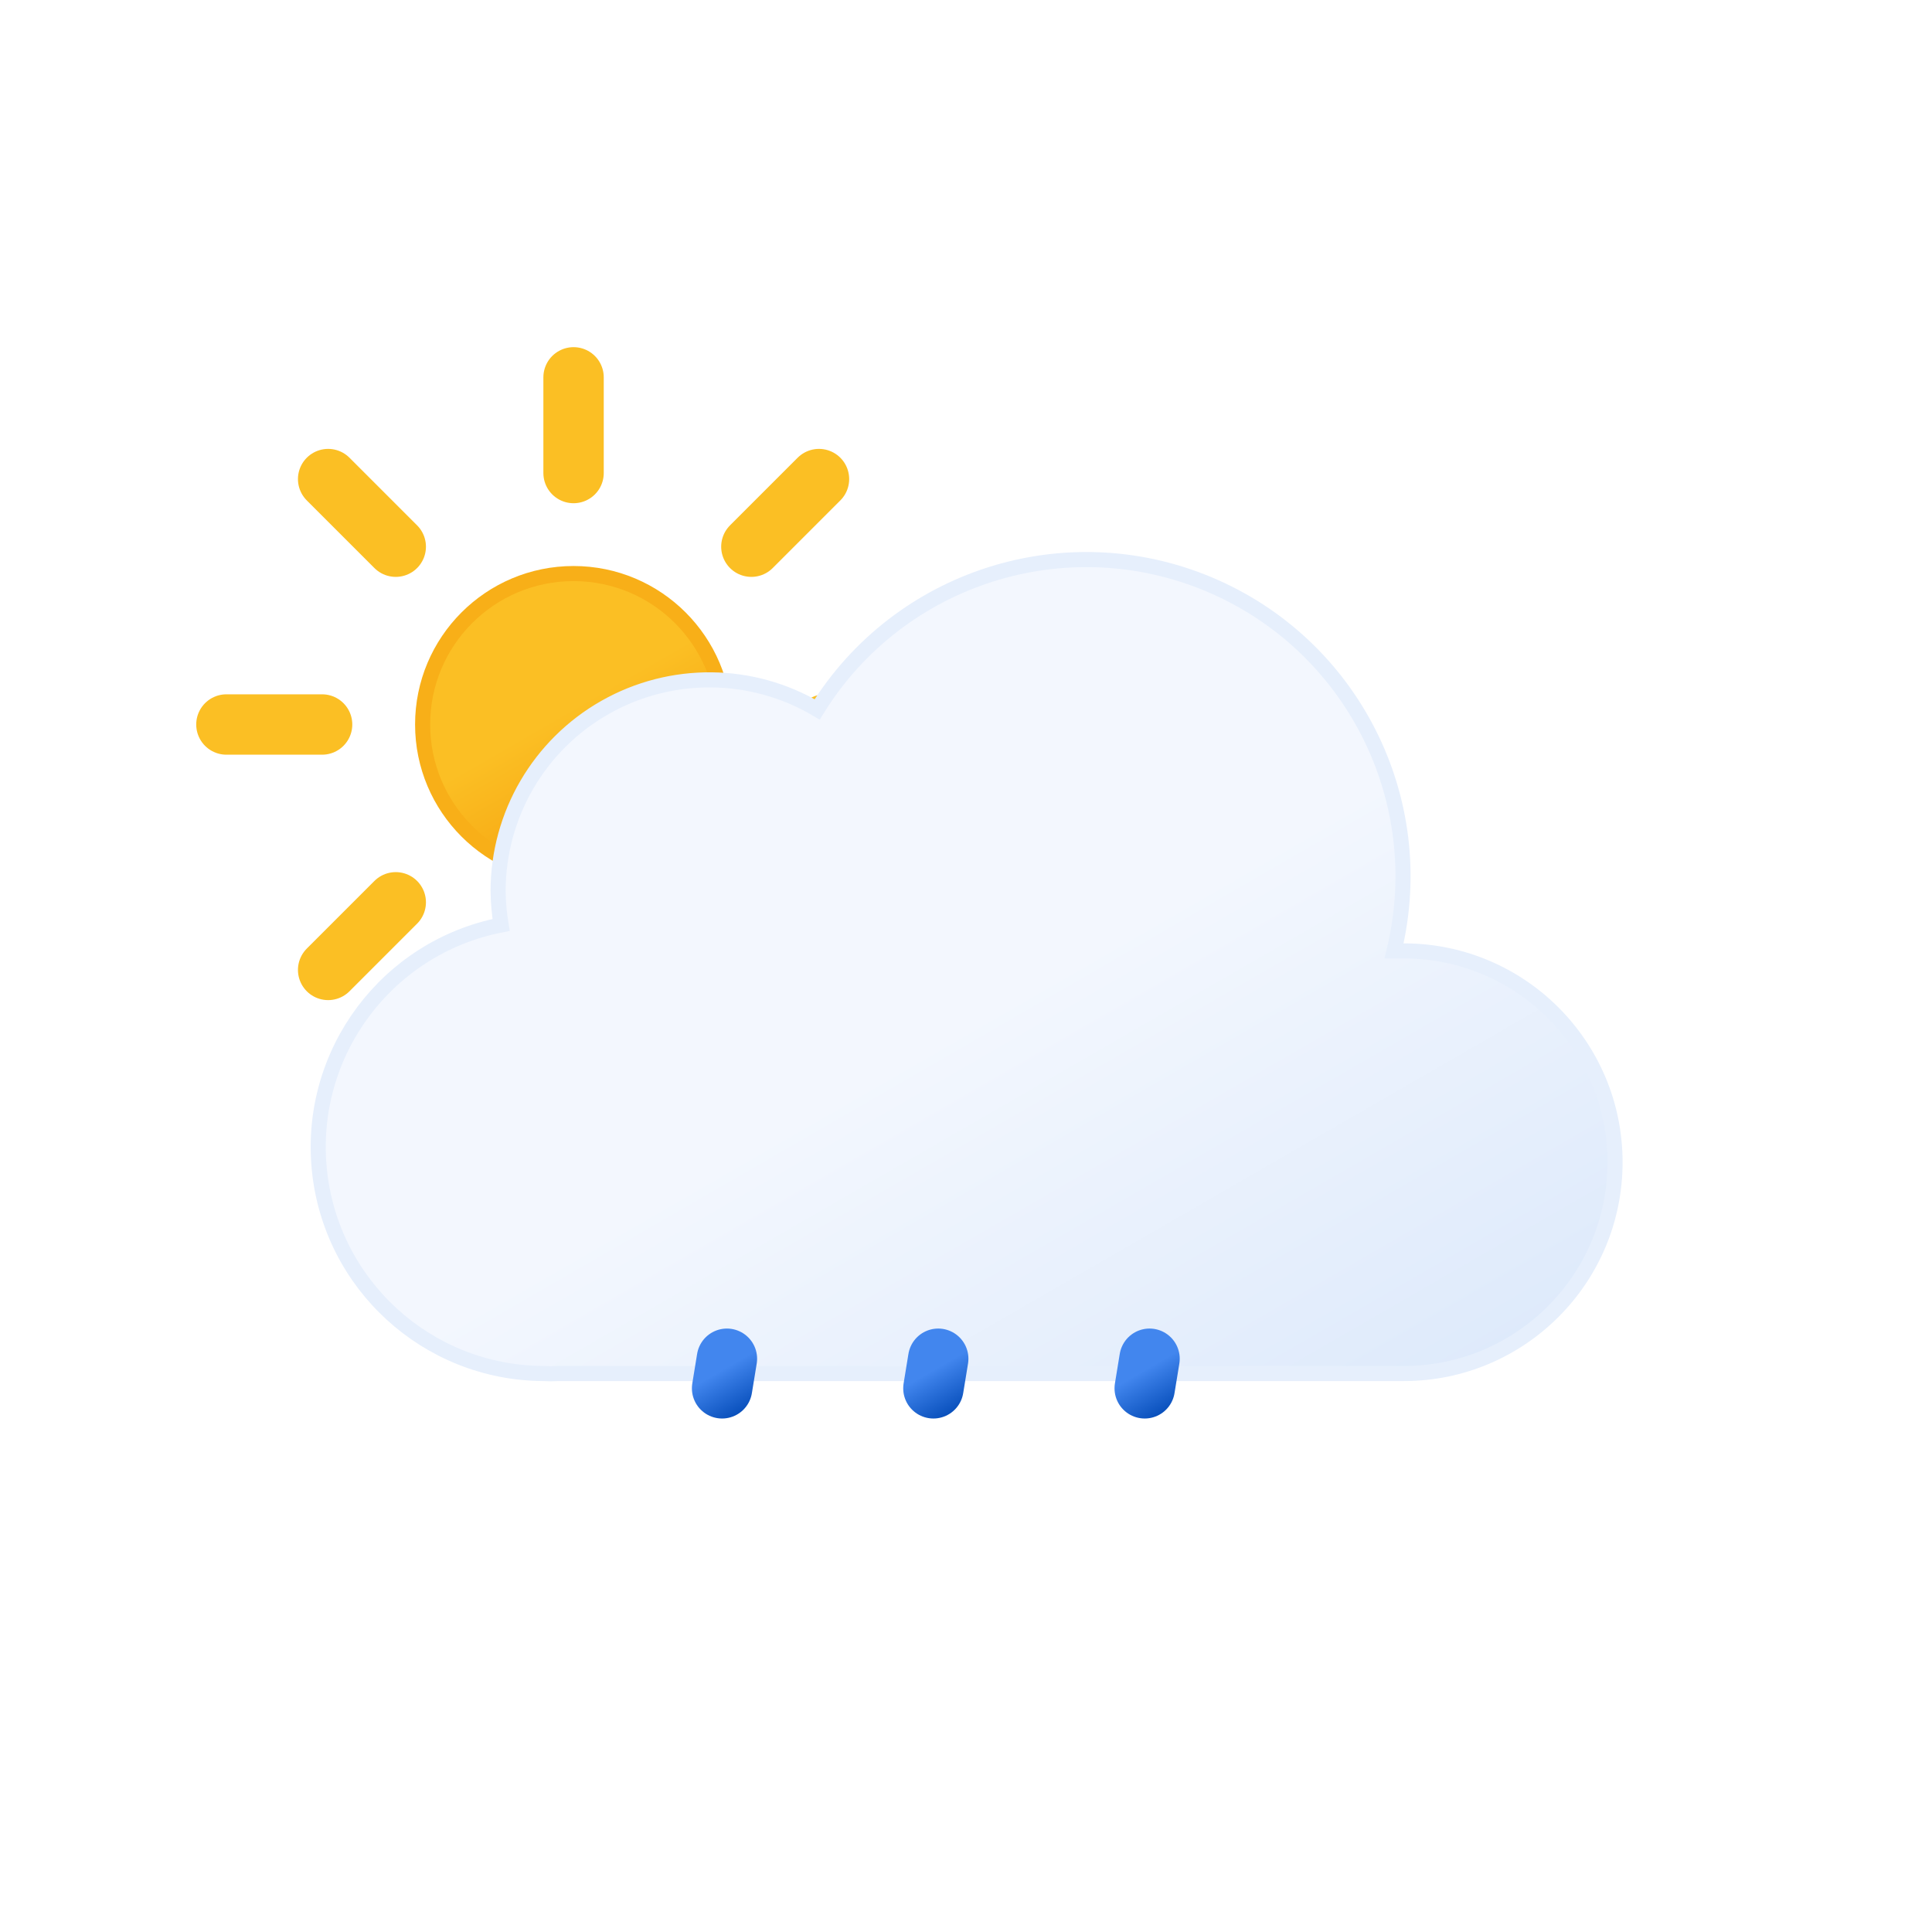
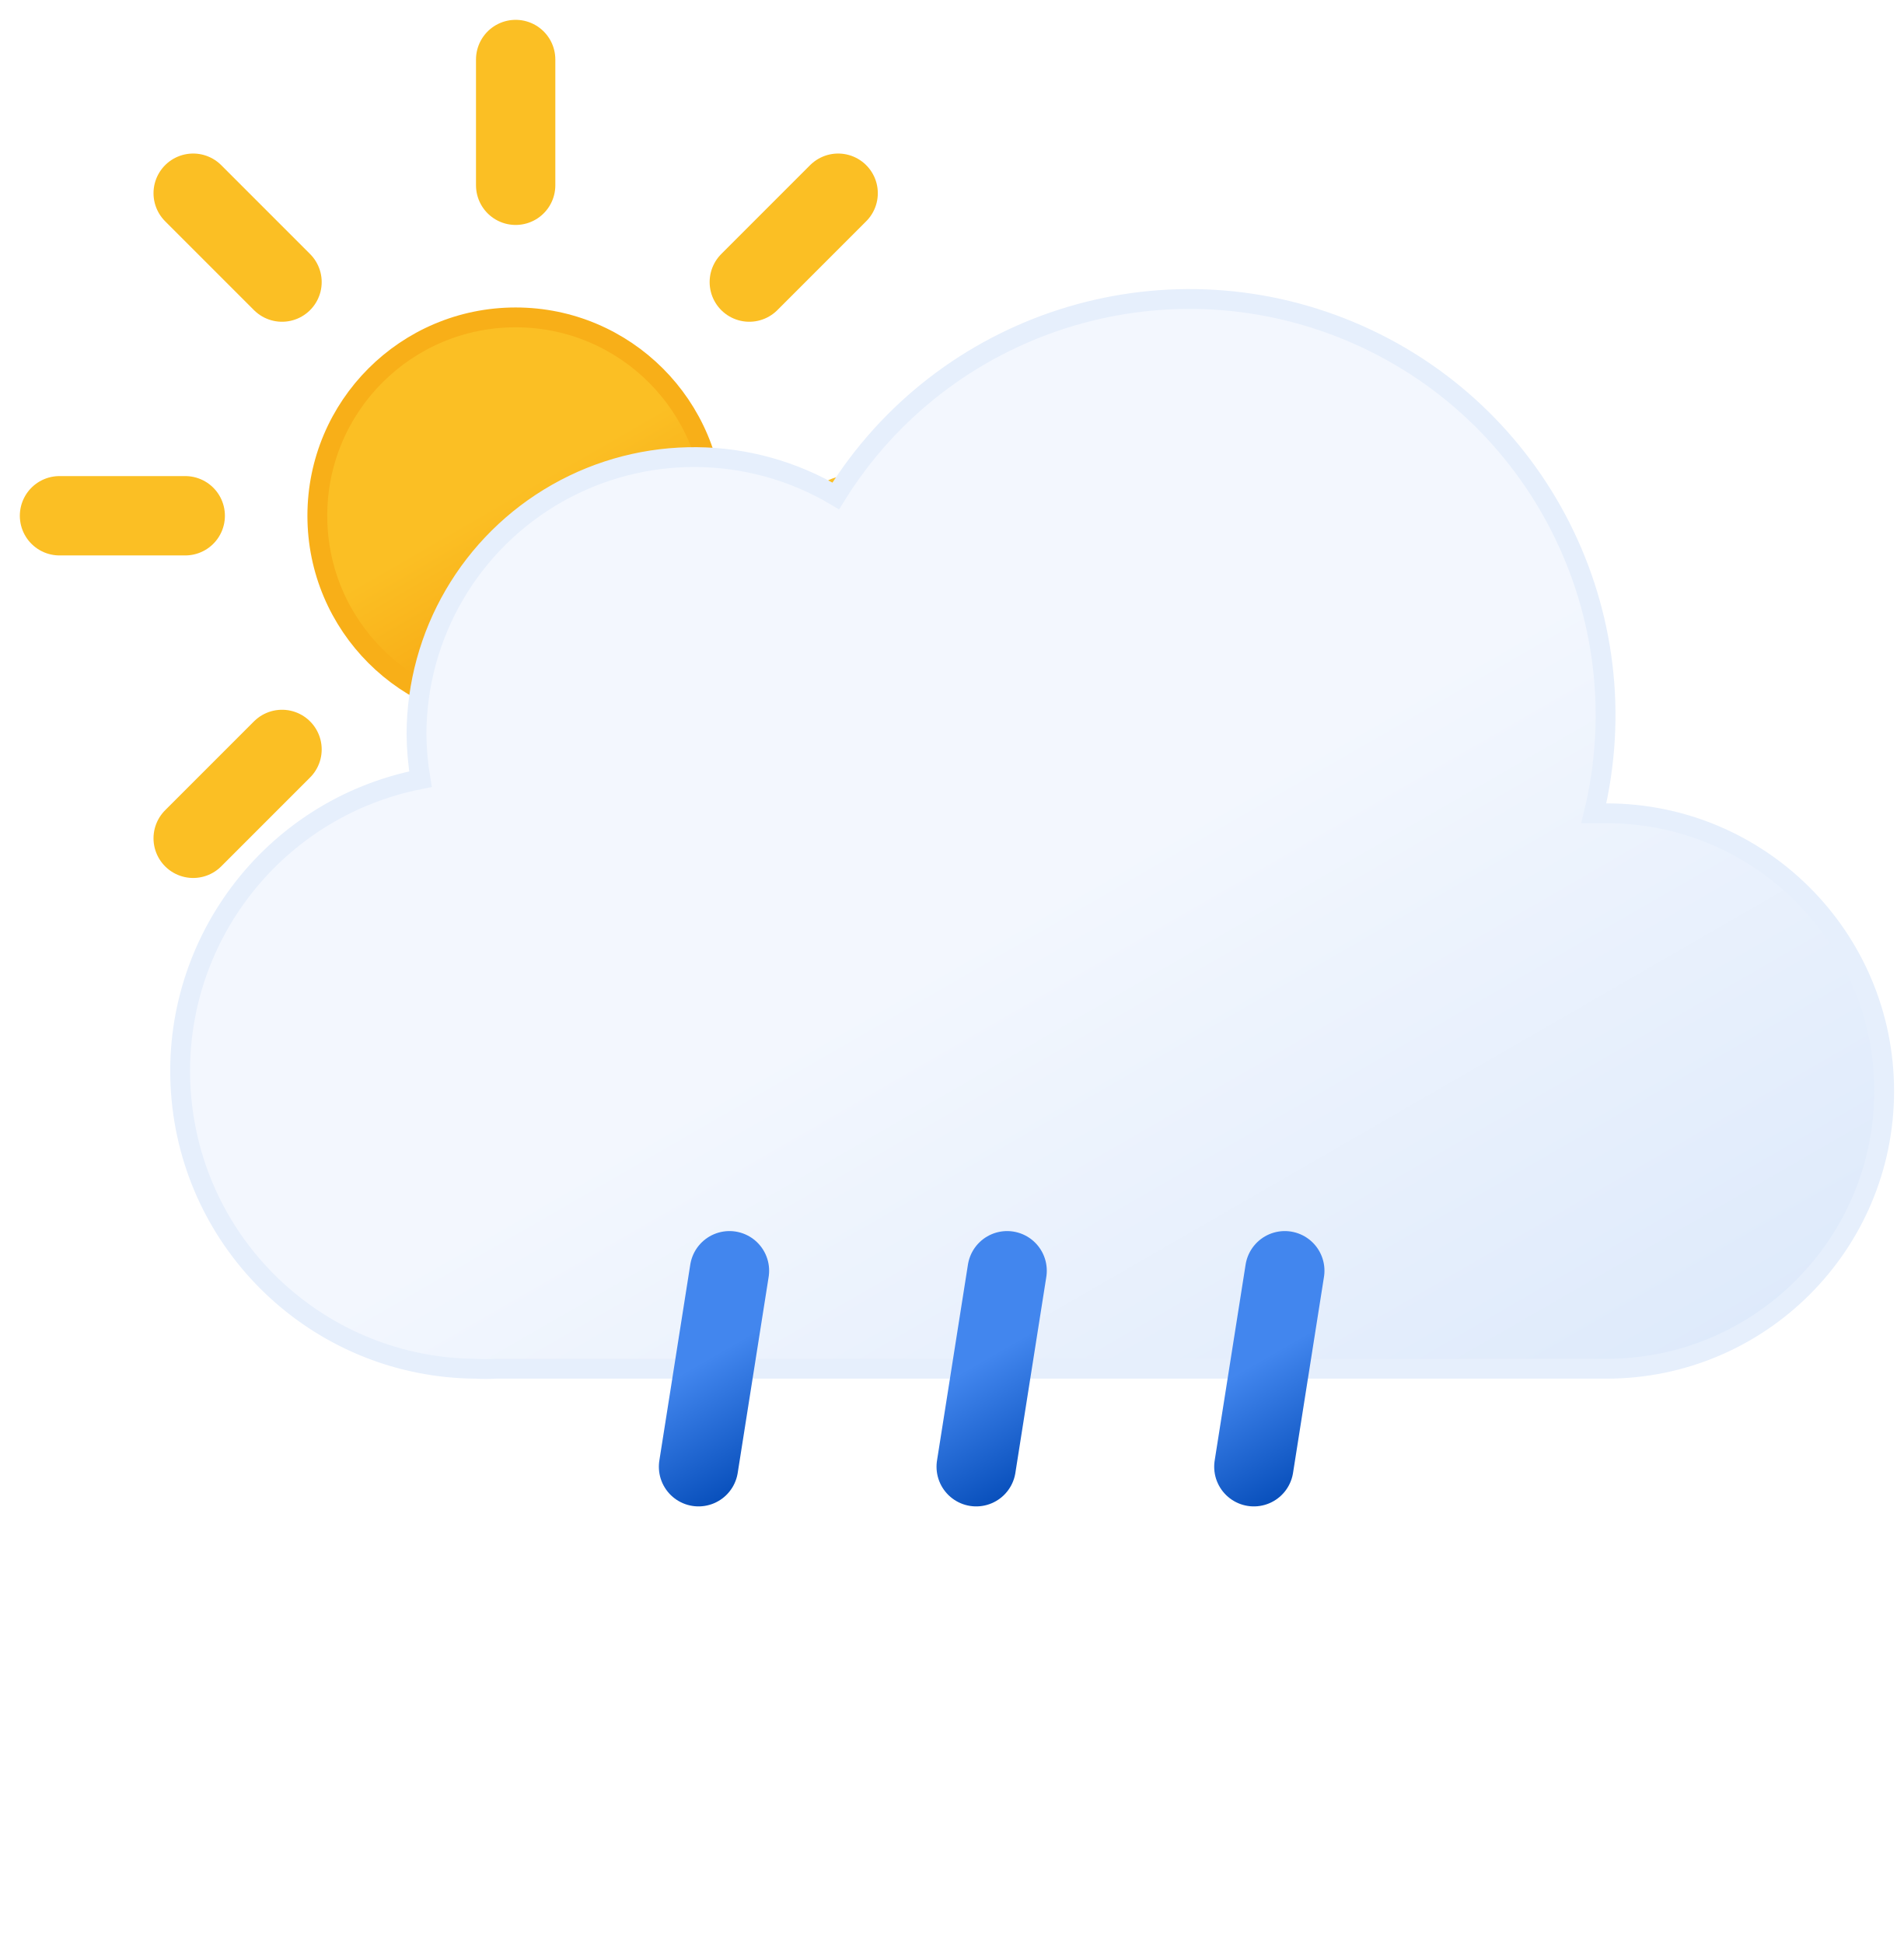
- <svg xmlns="http://www.w3.org/2000/svg" xmlns:xlink="http://www.w3.org/1999/xlink" viewBox="0 0 64 64">
+ <svg xmlns="http://www.w3.org/2000/svg" xmlns:xlink="http://www.w3.org/1999/xlink" viewBox="6 11 48 49">
  <defs>
    <linearGradient id="a" x1="16.5" y1="19.67" x2="21.5" y2="28.33" gradientUnits="userSpaceOnUse">
      <stop offset="0" stop-color="#fbbf24" />
      <stop offset="0.45" stop-color="#fbbf24" />
      <stop offset="1" stop-color="#f59e0b" />
    </linearGradient>
    <linearGradient id="b" x1="22.56" y1="21.96" x2="39.2" y2="50.8" gradientUnits="userSpaceOnUse">
      <stop offset="0" stop-color="#f3f7fe" />
      <stop offset="0.45" stop-color="#f3f7fe" />
      <stop offset="1" stop-color="#deeafb" />
    </linearGradient>
-     <linearGradient id="c" x1="23.31" y1="44.3" x2="24.69" y2="46.7" gradientUnits="userSpaceOnUse">
+     <linearGradient id="c" x1="22.53" y1="42.95" x2="25.47" y2="48.05" gradientUnits="userSpaceOnUse">
      <stop offset="0" stop-color="#4286ee" />
      <stop offset="0.45" stop-color="#4286ee" />
      <stop offset="1" stop-color="#0950bc" />
    </linearGradient>
-     <linearGradient id="d" x1="30.31" y1="44.3" x2="31.69" y2="46.7" xlink:href="#c" />
-     <linearGradient id="e" x1="37.31" y1="44.3" x2="38.69" y2="46.7" xlink:href="#c" />
+     <linearGradient id="d" x1="29.53" y1="42.95" x2="32.47" y2="48.05" xlink:href="#c" />
+     <linearGradient id="e" x1="36.53" y1="42.95" x2="39.47" y2="48.05" xlink:href="#c" />
  </defs>
  <circle cx="19" cy="24" r="5" stroke="#f8af18" stroke-miterlimit="10" stroke-width="0.5" fill="url(#a)" />
  <path d="M19,15.67V12.5m0,23V32.33m5.89-14.22,2.24-2.24M10.87,32.13l2.24-2.24m0-11.78-2.24-2.24M27.13,32.13l-2.24-2.24M7.5,24h3.17M30.5,24H27.33" fill="none" stroke="#fbbf24" stroke-linecap="round" stroke-miterlimit="10" stroke-width="2">
    <animateTransform attributeName="transform" type="rotate" values="0 19 24; 360 19 24" dur="45s" repeatCount="indefinite" />
  </path>
  <path d="M46.5,31.5l-.32,0a10.49,10.49,0,0,0-19.11-8,7,7,0,0,0-10.57,6,7.21,7.21,0,0,0,.1,1.14A7.5,7.5,0,0,0,18,45.5a4.19,4.19,0,0,0,.5,0v0h28a7,7,0,0,0,0-14Z" stroke="#e6effc" stroke-miterlimit="10" stroke-width="0.5" fill="url(#b)" />
-   <line x1="24.08" y1="45.01" x2="23.92" y2="45.99" fill="none" stroke-linecap="round" stroke-miterlimit="10" stroke-width="2" stroke="url(#c)">
-     <animateTransform attributeName="transform" type="translate" values="1 -5; -2 10" dur="1.5s" repeatCount="indefinite" />
-     <animate attributeName="opacity" values="0;1;1;0" dur="1.5s" repeatCount="indefinite" />
+   <line x1="24.39" y1="43.03" x2="23.61" y2="47.97" fill="none" stroke-linecap="round" stroke-miterlimit="10" stroke-width="2" stroke="url(#c)">
+     <animateTransform attributeName="transform" type="translate" values="1 -5; -2 10" dur="0.7s" repeatCount="indefinite" />
+     <animate attributeName="opacity" values="0;1;1;0" dur="0.7s" repeatCount="indefinite" />
  </line>
-   <line x1="31.08" y1="45.01" x2="30.92" y2="45.99" fill="none" stroke-linecap="round" stroke-miterlimit="10" stroke-width="2" stroke="url(#d)">
-     <animateTransform attributeName="transform" type="translate" begin="-0.5s" values="1 -5; -2 10" dur="1.5s" repeatCount="indefinite" />
-     <animate attributeName="opacity" begin="-0.5s" values="0;1;1;0" dur="1.5s" repeatCount="indefinite" />
+   <line x1="31.39" y1="43.03" x2="30.61" y2="47.97" fill="none" stroke-linecap="round" stroke-miterlimit="10" stroke-width="2" stroke="url(#d)">
+     <animateTransform attributeName="transform" begin="-0.4s" type="translate" values="1 -5; -2 10" dur="0.7s" repeatCount="indefinite" />
+     <animate attributeName="opacity" begin="-0.4s" values="0;1;1;0" dur="0.7s" repeatCount="indefinite" />
  </line>
-   <line x1="38.08" y1="45.01" x2="37.92" y2="45.99" fill="none" stroke-linecap="round" stroke-miterlimit="10" stroke-width="2" stroke="url(#e)">
-     <animateTransform attributeName="transform" type="translate" begin="-1s" values="1 -5; -2 10" dur="1.5s" repeatCount="indefinite" />
-     <animate attributeName="opacity" begin="-1s" values="0;1;1;0" dur="1.5s" repeatCount="indefinite" />
+   <line x1="38.39" y1="43.03" x2="37.61" y2="47.97" fill="none" stroke-linecap="round" stroke-miterlimit="10" stroke-width="2" stroke="url(#e)">
+     <animateTransform attributeName="transform" begin="-0.2s" type="translate" values="1 -5; -2 10" dur="0.7s" repeatCount="indefinite" />
+     <animate attributeName="opacity" begin="-0.2s" values="0;1;1;0" dur="0.7s" repeatCount="indefinite" />
  </line>
</svg>
